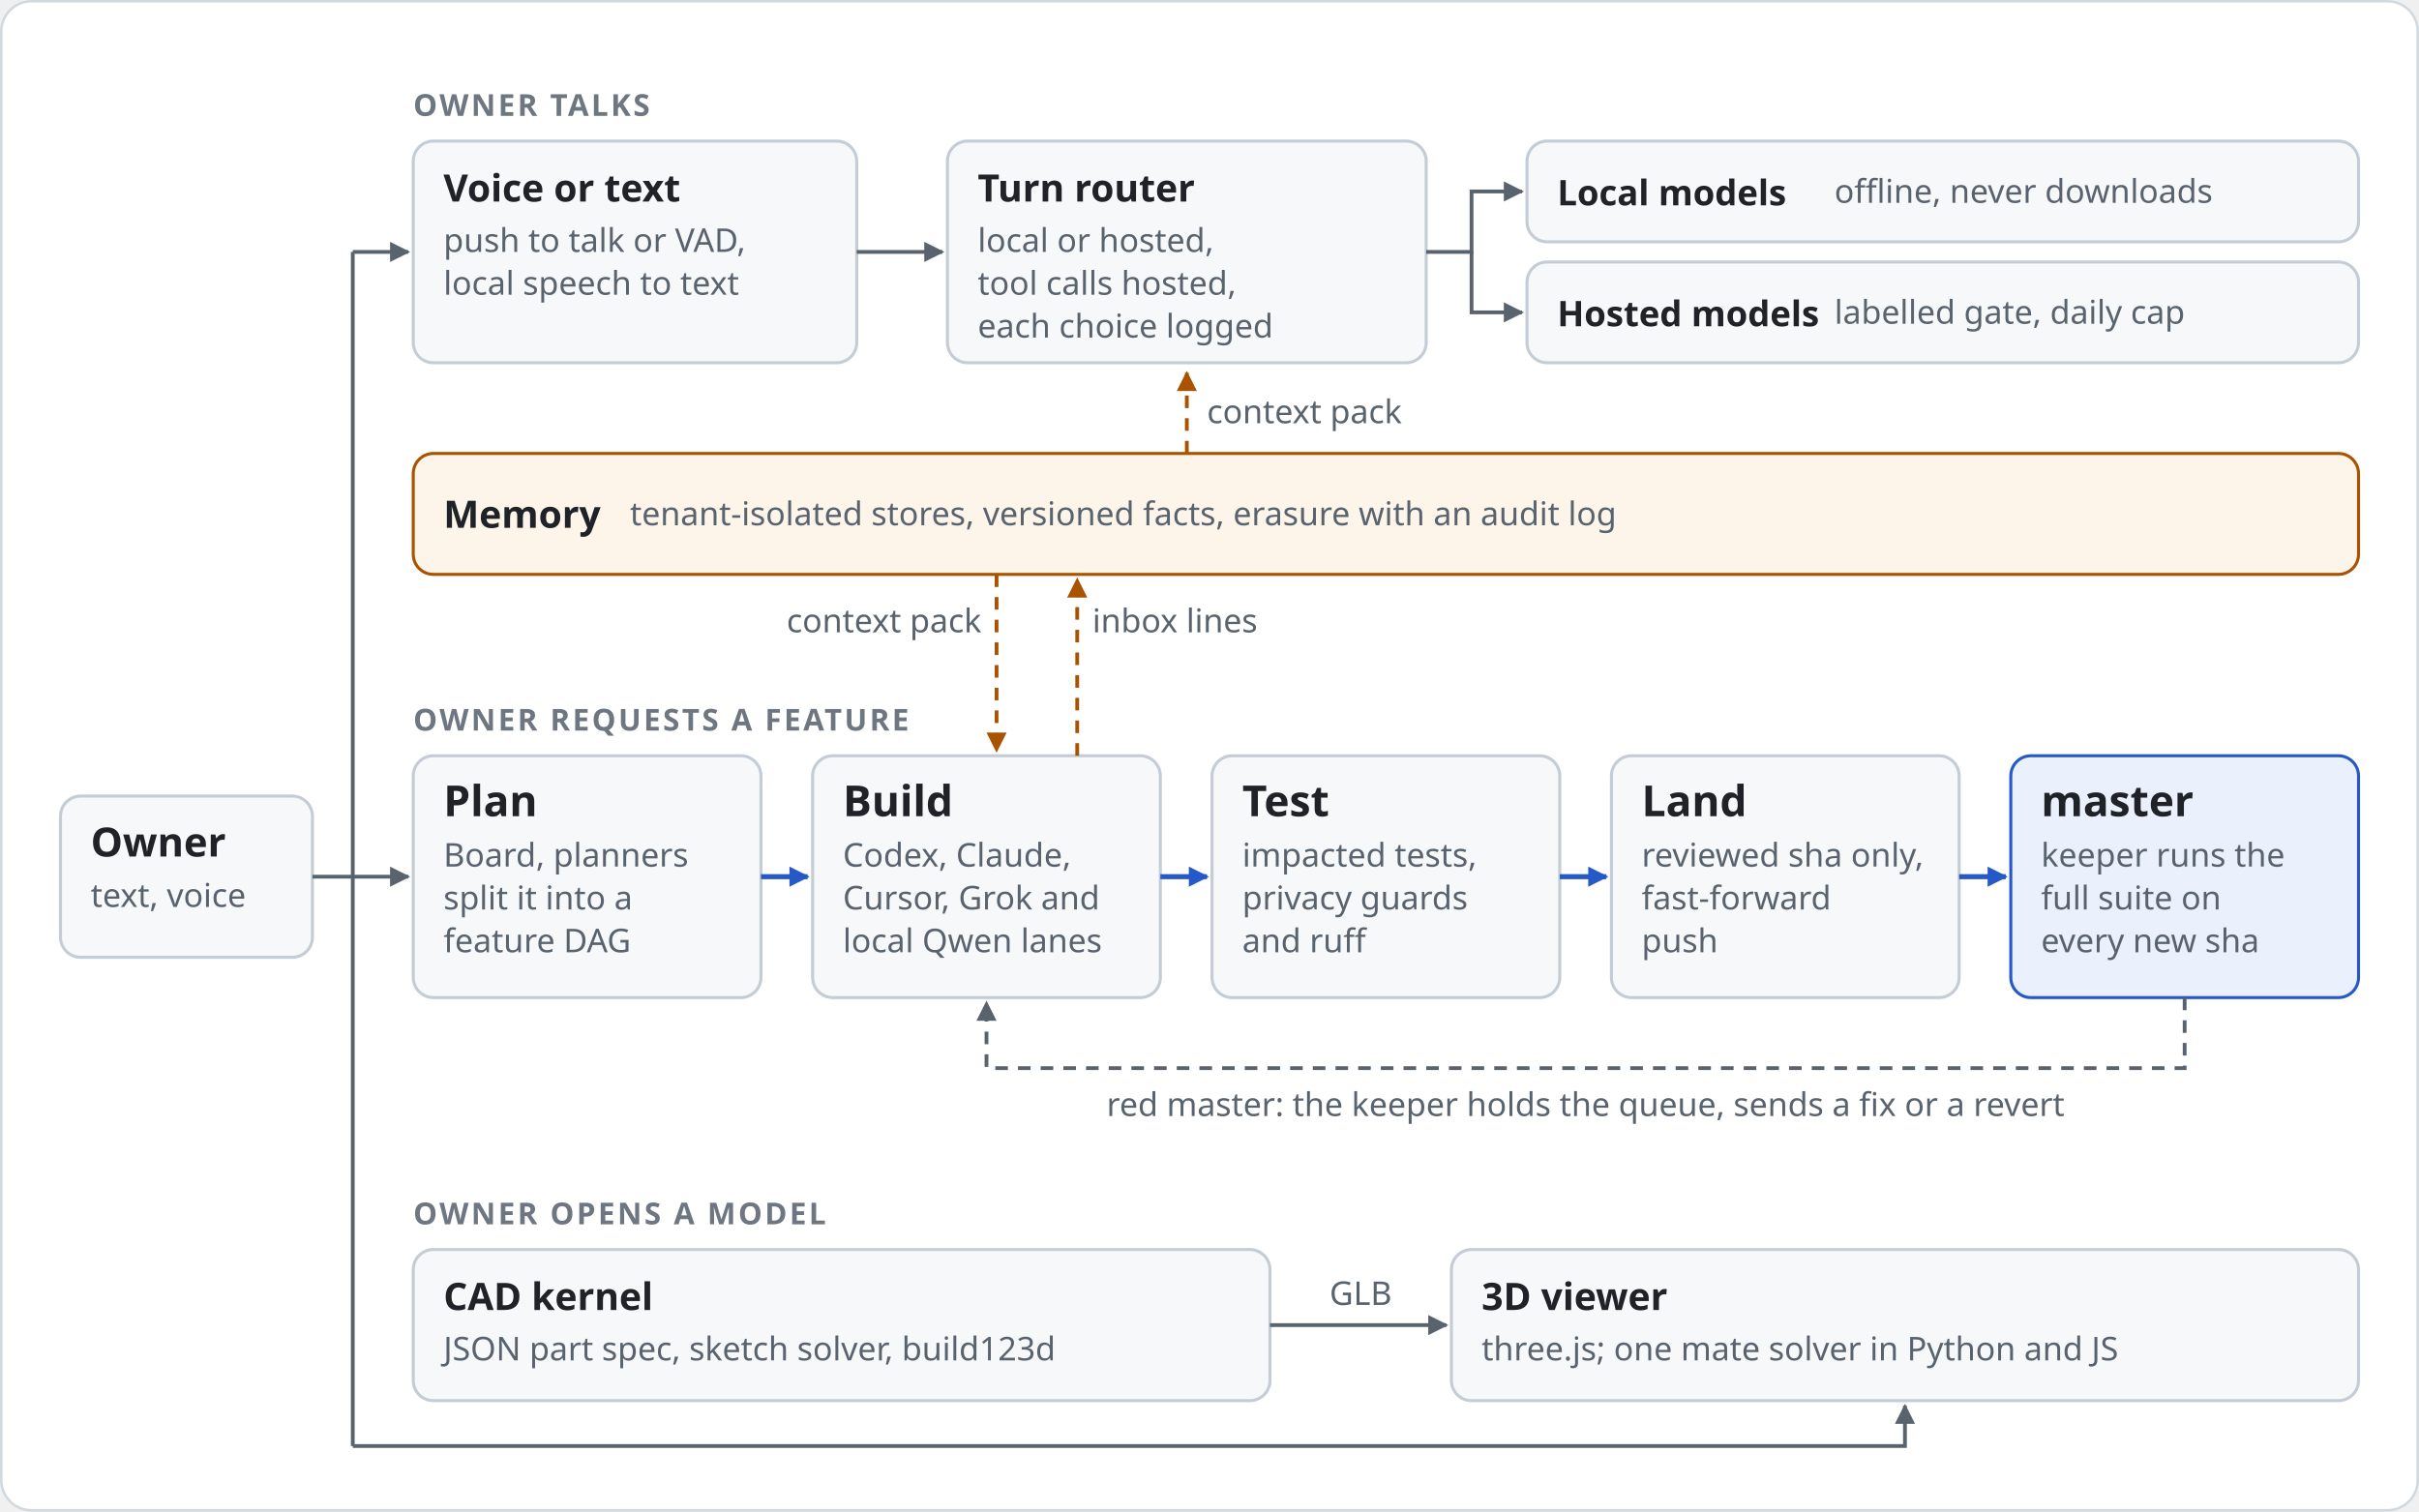
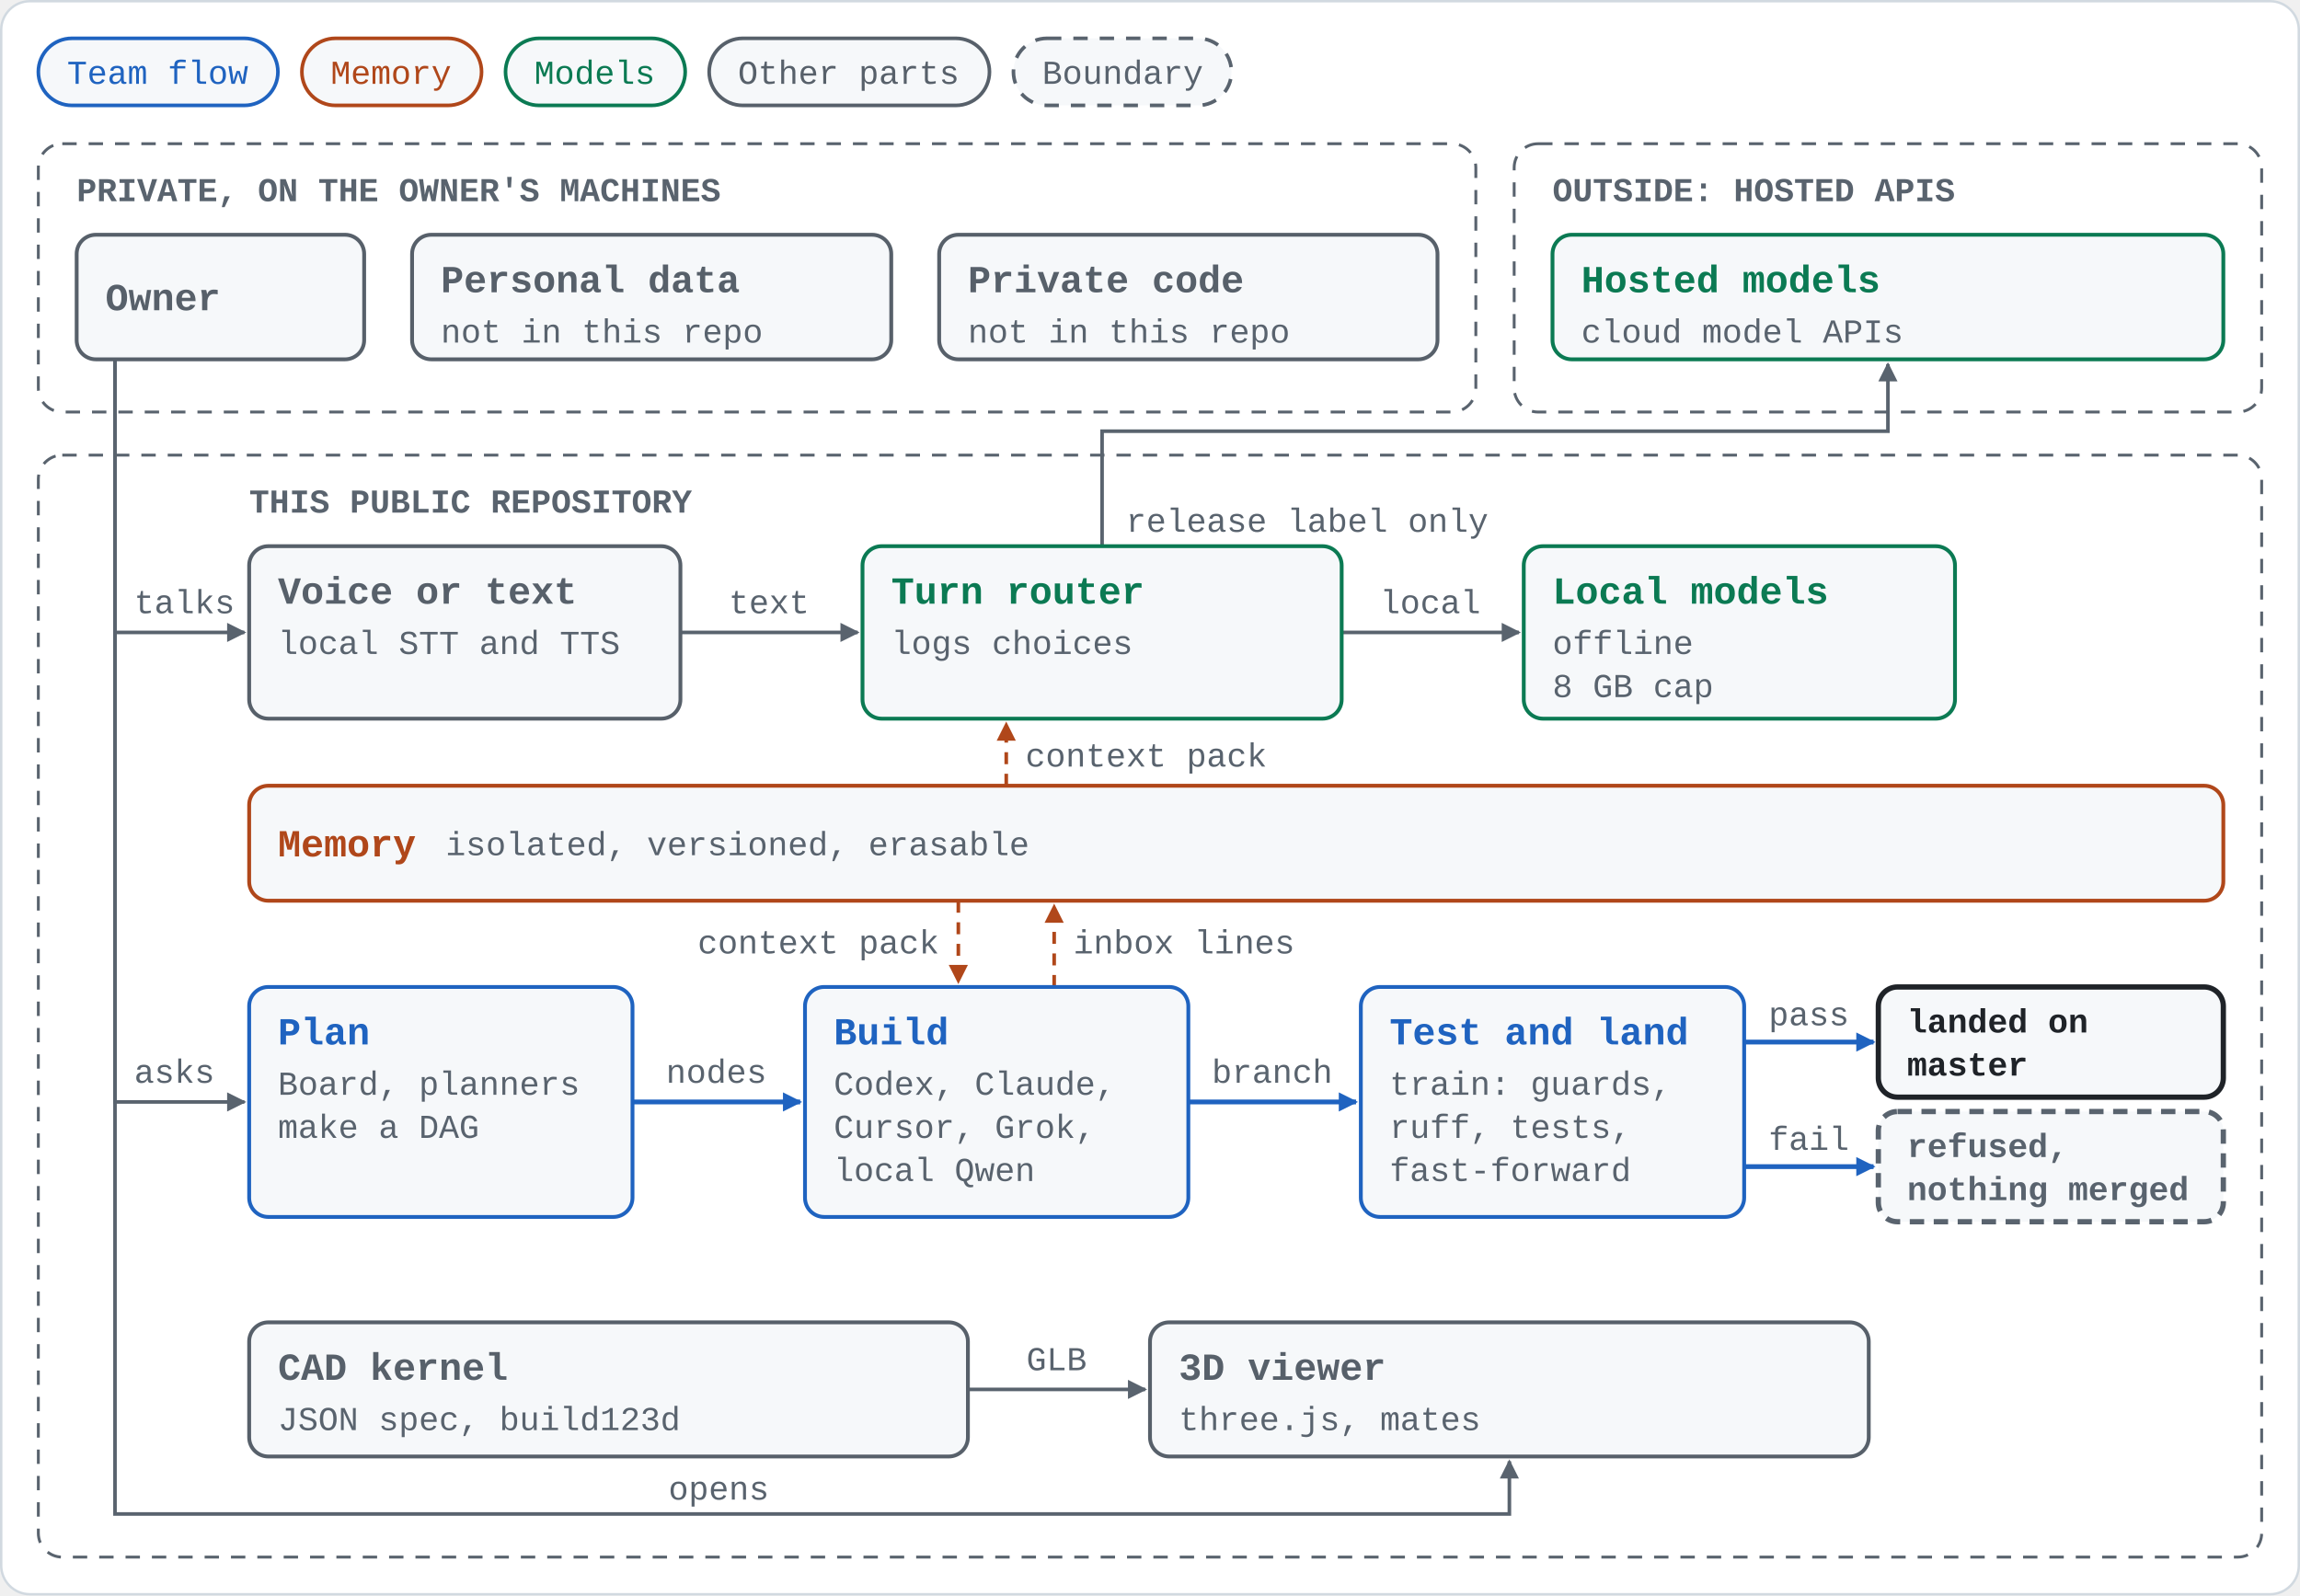
- <svg xmlns="http://www.w3.org/2000/svg" viewBox="0 0 960 600" width="960" height="600" role="img" aria-label="How Kyra fits together. The owner talks through voice or text to a turn router that picks a local model or a hosted one behind a labelled gate with a daily spend cap. A feature request is planned into a DAG by the Board and planners, built by agent lanes, tested, and landed on master by a fast-forward gate; a keeper holds the queue when master is red. Memory gives the router and the lanes context packs and takes inbox lines back. CAD builds parts as GLB for the 3D viewer." font-family="-apple-system, BlinkMacSystemFont, 'Segoe UI', 'Noto Sans', Helvetica, Arial, sans-serif">
+ <svg xmlns="http://www.w3.org/2000/svg" viewBox="0 0 960 666" width="960" height="666" role="img" aria-label="How Kyra fits together. A private box holds the owner, their data and the private code; none of it is in this repository. The owner talks through voice or text to a turn router that answers with local models, and with hosted models outside only when a release label allows it. A feature request is planned, built by agent lanes, then tested and landed: it is either landed on master or refused with nothing merged. Memory gives the router and the lanes context packs and takes inbox lines back. The CAD kernel builds GLB files that the owner opens in the 3D viewer." font-family="ui-monospace, 'SF Mono', SFMono-Regular, Menlo, Consolas, 'Liberation Mono', monospace">
+   <style>@media (prefers-reduced-motion: reduce) { .dot { display: none; } }</style>
  <defs>
    <marker id="a-ink2" viewBox="0 0 10 10" refX="9" refY="5" markerWidth="8" markerHeight="8" markerUnits="userSpaceOnUse" orient="auto-start-reverse">
      <path d="M0,0 L10,5 L0,10 z" fill="#59636e" />
    </marker>
-     <marker id="a-acc" viewBox="0 0 10 10" refX="9" refY="5" markerWidth="8" markerHeight="8" markerUnits="userSpaceOnUse" orient="auto-start-reverse">
-       <path d="M0,0 L10,5 L0,10 z" fill="#2459c7" />
+     <marker id="a-team" viewBox="0 0 10 10" refX="9" refY="5" markerWidth="8" markerHeight="8" markerUnits="userSpaceOnUse" orient="auto-start-reverse">
+       <path d="M0,0 L10,5 L0,10 z" fill="#1f63c0" />
    </marker>
-     <marker id="a-mem" viewBox="0 0 10 10" refX="9" refY="5" markerWidth="8" markerHeight="8" markerUnits="userSpaceOnUse" orient="auto-start-reverse">
-       <path d="M0,0 L10,5 L0,10 z" fill="#a95300" />
+     <marker id="a-memory" viewBox="0 0 10 10" refX="9" refY="5" markerWidth="8" markerHeight="8" markerUnits="userSpaceOnUse" orient="auto-start-reverse">
+       <path d="M0,0 L10,5 L0,10 z" fill="#b0471a" />
    </marker>
  </defs>
-   <rect x="0.5" y="0.5" width="959" height="599" rx="12" fill="#ffffff" stroke="#d1d9e0" />
-   <g class="card">
-     <rect x="24" y="316" width="100" height="64" rx="8" fill="#f6f8fa" stroke="#c4ccd5" stroke-width="1.2" />
-     <text x="36" y="340" font-size="16" font-weight="600" fill="#1f2328" text-anchor="start">Owner</text>
-     <text x="36" y="360" font-size="13" font-weight="400" fill="#59636e" text-anchor="start">text, voice</text>
-   </g>
-   <path d="M124,348 H140" fill="none" stroke="#59636e" stroke-width="1.5" />
-   <path d="M140,100 V574" fill="none" stroke="#59636e" stroke-width="1.5" />
-   <path d="M140,100 H162" fill="none" stroke="#59636e" stroke-width="1.5" marker-end="url(#a-ink2)" />
-   <path d="M140,348 H162" fill="none" stroke="#59636e" stroke-width="1.5" marker-end="url(#a-ink2)" />
-   <path d="M140,574 H756 V558" fill="none" stroke="#59636e" stroke-width="1.5" marker-end="url(#a-ink2)" />
-   <text x="164" y="46" font-size="12" font-weight="600" fill="#6e7781" text-anchor="start" letter-spacing="0.08em">OWNER TALKS</text>
-   <g class="card">
-     <rect x="164" y="56" width="176" height="88" rx="8" fill="#f6f8fa" stroke="#c4ccd5" stroke-width="1.2" />
-     <text x="176" y="80" font-size="15" font-weight="600" fill="#1f2328" text-anchor="start">Voice or text</text>
-     <text x="176" y="100" font-size="13" font-weight="400" fill="#59636e" text-anchor="start">push to talk or VAD,</text>
-     <text x="176" y="117" font-size="13" font-weight="400" fill="#59636e" text-anchor="start">local speech to text</text>
-   </g>
-   <path d="M340,100 H374" fill="none" stroke="#59636e" stroke-width="1.5" marker-end="url(#a-ink2)" />
-   <g class="card">
-     <rect x="376" y="56" width="190" height="88" rx="8" fill="#f6f8fa" stroke="#c4ccd5" stroke-width="1.2" />
-     <text x="388" y="80" font-size="15" font-weight="600" fill="#1f2328" text-anchor="start">Turn router</text>
-     <text x="388" y="100" font-size="13" font-weight="400" fill="#59636e" text-anchor="start">local or hosted,</text>
-     <text x="388" y="117" font-size="13" font-weight="400" fill="#59636e" text-anchor="start">tool calls hosted,</text>
-     <text x="388" y="134" font-size="13" font-weight="400" fill="#59636e" text-anchor="start">each choice logged</text>
-   </g>
-   <path d="M566,100 H584 V76 H604" fill="none" stroke="#59636e" stroke-width="1.5" marker-end="url(#a-ink2)" />
-   <path d="M584,100 V124 H604" fill="none" stroke="#59636e" stroke-width="1.5" marker-end="url(#a-ink2)" />
-   <g class="card">
-     <rect x="606" y="56" width="330" height="40" rx="8" fill="#f6f8fa" stroke="#c4ccd5" stroke-width="1.2" />
-     <text x="618" y="81.5" font-size="14" font-weight="600" fill="#1f2328" text-anchor="start">Local models</text>
-     <text x="728" y="80.5" font-size="13" font-weight="400" fill="#59636e" text-anchor="start">offline, never downloads</text>
-   </g>
-   <g class="card">
-     <rect x="606" y="104" width="330" height="40" rx="8" fill="#f6f8fa" stroke="#c4ccd5" stroke-width="1.2" />
-     <text x="618" y="129.5" font-size="14" font-weight="600" fill="#1f2328" text-anchor="start">Hosted models</text>
-     <text x="728" y="128.5" font-size="13" font-weight="400" fill="#59636e" text-anchor="start">labelled gate, daily cap</text>
-   </g>
-   <g class="card">
-     <rect x="164" y="180" width="772" height="48" rx="8" fill="#fdf4ea" stroke="#a95300" stroke-width="1.2" />
-     <text x="176" y="209.5" font-size="15" font-weight="600" fill="#1f2328" text-anchor="start">Memory</text>
-     <text x="250" y="208.5" font-size="13" font-weight="400" fill="#59636e" text-anchor="start">tenant-isolated stores, versioned facts, erasure with an audit log</text>
-   </g>
-   <path d="M471,180 V148" fill="none" stroke="#a95300" stroke-width="1.5" stroke-dasharray="5 4" marker-end="url(#a-mem)" />
-   <text x="479" y="168" font-size="13" font-weight="400" fill="#59636e" text-anchor="start">context pack</text>
-   <text x="164" y="290" font-size="12" font-weight="600" fill="#6e7781" text-anchor="start" letter-spacing="0.08em">OWNER REQUESTS A FEATURE</text>
-   <g class="card">
-     <rect x="164.0" y="300" width="138" height="96" rx="8" fill="#f6f8fa" stroke="#c4ccd5" stroke-width="1.2" />
-     <text x="176.0" y="324" font-size="17" font-weight="600" fill="#1f2328" text-anchor="start">Plan</text>
-     <text x="176.0" y="344" font-size="13" font-weight="400" fill="#59636e" text-anchor="start">Board, planners</text>
-     <text x="176.0" y="361" font-size="13" font-weight="400" fill="#59636e" text-anchor="start">split it into a</text>
-     <text x="176.0" y="378" font-size="13" font-weight="400" fill="#59636e" text-anchor="start">feature DAG</text>
-   </g>
-   <g class="card">
-     <rect x="322.5" y="300" width="138" height="96" rx="8" fill="#f6f8fa" stroke="#c4ccd5" stroke-width="1.2" />
-     <text x="334.5" y="324" font-size="17" font-weight="600" fill="#1f2328" text-anchor="start">Build</text>
-     <text x="334.5" y="344" font-size="13" font-weight="400" fill="#59636e" text-anchor="start">Codex, Claude,</text>
-     <text x="334.5" y="361" font-size="13" font-weight="400" fill="#59636e" text-anchor="start">Cursor, Grok and</text>
-     <text x="334.5" y="378" font-size="13" font-weight="400" fill="#59636e" text-anchor="start">local Qwen lanes</text>
-   </g>
-   <path d="M302.0,348 H320.5" fill="none" stroke="#2459c7" stroke-width="2" marker-end="url(#a-acc)" />
-   <g class="card">
-     <rect x="481.0" y="300" width="138" height="96" rx="8" fill="#f6f8fa" stroke="#c4ccd5" stroke-width="1.2" />
-     <text x="493.0" y="324" font-size="17" font-weight="600" fill="#1f2328" text-anchor="start">Test</text>
-     <text x="493.0" y="344" font-size="13" font-weight="400" fill="#59636e" text-anchor="start">impacted tests,</text>
-     <text x="493.0" y="361" font-size="13" font-weight="400" fill="#59636e" text-anchor="start">privacy guards</text>
-     <text x="493.0" y="378" font-size="13" font-weight="400" fill="#59636e" text-anchor="start">and ruff</text>
-   </g>
-   <path d="M460.5,348 H479.0" fill="none" stroke="#2459c7" stroke-width="2" marker-end="url(#a-acc)" />
-   <g class="card">
-     <rect x="639.5" y="300" width="138" height="96" rx="8" fill="#f6f8fa" stroke="#c4ccd5" stroke-width="1.2" />
-     <text x="651.5" y="324" font-size="17" font-weight="600" fill="#1f2328" text-anchor="start">Land</text>
-     <text x="651.5" y="344" font-size="13" font-weight="400" fill="#59636e" text-anchor="start">reviewed sha only,</text>
-     <text x="651.5" y="361" font-size="13" font-weight="400" fill="#59636e" text-anchor="start">fast-forward</text>
-     <text x="651.5" y="378" font-size="13" font-weight="400" fill="#59636e" text-anchor="start">push</text>
-   </g>
-   <path d="M619.0,348 H637.5" fill="none" stroke="#2459c7" stroke-width="2" marker-end="url(#a-acc)" />
-   <g class="card">
-     <rect x="798.0" y="300" width="138" height="96" rx="8" fill="#eaf1fd" stroke="#2459c7" stroke-width="1.2" />
-     <text x="810.0" y="324" font-size="17" font-weight="600" fill="#1f2328" text-anchor="start">master</text>
-     <text x="810.0" y="344" font-size="13" font-weight="400" fill="#59636e" text-anchor="start">keeper runs the</text>
-     <text x="810.0" y="361" font-size="13" font-weight="400" fill="#59636e" text-anchor="start">full suite on</text>
-     <text x="810.0" y="378" font-size="13" font-weight="400" fill="#59636e" text-anchor="start">every new sha</text>
-   </g>
-   <path d="M777.5,348 H796.0" fill="none" stroke="#2459c7" stroke-width="2" marker-end="url(#a-acc)" />
-   <path d="M395.5,228 V298" fill="none" stroke="#a95300" stroke-width="1.5" stroke-dasharray="5 4" marker-end="url(#a-mem)" />
-   <text x="389.5" y="251" font-size="13" font-weight="400" fill="#59636e" text-anchor="end">context pack</text>
-   <path d="M427.5,300 V230" fill="none" stroke="#a95300" stroke-width="1.5" stroke-dasharray="5 4" marker-end="url(#a-mem)" />
-   <text x="433.5" y="251" font-size="13" font-weight="400" fill="#59636e" text-anchor="start">inbox lines</text>
-   <path d="M867.0,396 V424 H391.5 V398" fill="none" stroke="#59636e" stroke-width="1.5" stroke-dasharray="5 4" marker-end="url(#a-ink2)" />
-   <text x="629.25" y="443" font-size="13" font-weight="400" fill="#59636e" text-anchor="middle">red master: the keeper holds the queue, sends a fix or a revert</text>
-   <text x="164" y="486" font-size="12" font-weight="600" fill="#6e7781" text-anchor="start" letter-spacing="0.08em">OWNER OPENS A MODEL</text>
-   <g class="card">
-     <rect x="164" y="496" width="340" height="60" rx="8" fill="#f6f8fa" stroke="#c4ccd5" stroke-width="1.2" />
-     <text x="176" y="520" font-size="15" font-weight="600" fill="#1f2328" text-anchor="start">CAD kernel</text>
-     <text x="176" y="540" font-size="13" font-weight="400" fill="#59636e" text-anchor="start">JSON part spec, sketch solver, build123d</text>
-   </g>
-   <g class="card">
-     <rect x="576" y="496" width="360" height="60" rx="8" fill="#f6f8fa" stroke="#c4ccd5" stroke-width="1.2" />
-     <text x="588" y="520" font-size="15" font-weight="600" fill="#1f2328" text-anchor="start">3D viewer</text>
-     <text x="588" y="540" font-size="13" font-weight="400" fill="#59636e" text-anchor="start">three.js; one mate solver in Python and JS</text>
-   </g>
-   <path d="M504,526 H574" fill="none" stroke="#59636e" stroke-width="1.5" marker-end="url(#a-ink2)" />
-   <text x="540" y="518" font-size="13" font-weight="400" fill="#59636e" text-anchor="middle">GLB</text>
+   <rect x="0.5" y="0.5" width="959" height="665" rx="12" fill="#ffffff" stroke="#d1d9e0" />
+   <g class="legend">
+     <rect x="16" y="16" width="100" height="28" rx="14" fill="#f6f8fa" stroke="#1f63c0" stroke-width="1.5" />
+     <text x="28" y="35" font-size="14" font-weight="400" fill="#1f63c0" text-anchor="start">Team flow</text>
+   </g>
+   <g class="legend">
+     <rect x="126" y="16" width="75" height="28" rx="14" fill="#f6f8fa" stroke="#b0471a" stroke-width="1.5" />
+     <text x="138" y="35" font-size="14" font-weight="400" fill="#b0471a" text-anchor="start">Memory</text>
+   </g>
+   <g class="legend">
+     <rect x="211" y="16" width="75" height="28" rx="14" fill="#f6f8fa" stroke="#0b7a53" stroke-width="1.5" />
+     <text x="223" y="35" font-size="14" font-weight="400" fill="#0b7a53" text-anchor="start">Models</text>
+   </g>
+   <g class="legend">
+     <rect x="296" y="16" width="117" height="28" rx="14" fill="#f6f8fa" stroke="#57606a" stroke-width="1.5" />
+     <text x="308" y="35" font-size="14" font-weight="400" fill="#57606a" text-anchor="start">Other parts</text>
+   </g>
+   <g class="legend">
+     <rect x="423" y="16" width="91" height="28" rx="14" fill="#f6f8fa" stroke="#59636e" stroke-width="1.5" stroke-dasharray="6 5" />
+     <text x="435" y="35" font-size="14" font-weight="400" fill="#59636e" text-anchor="start">Boundary</text>
+   </g>
+   <g class="boundary">
+     <rect x="16" y="60" width="600" height="112" rx="10" fill="none" stroke="#59636e" stroke-width="1.2" stroke-dasharray="6 5" />
+     <text x="32" y="84" font-size="14" font-weight="700" fill="#59636e" text-anchor="start">PRIVATE, ON THE OWNER'S MACHINES</text>
+   </g>
+   <g class="boundary">
+     <rect x="632" y="60" width="312" height="112" rx="10" fill="none" stroke="#59636e" stroke-width="1.2" stroke-dasharray="6 5" />
+     <text x="648" y="84" font-size="14" font-weight="700" fill="#59636e" text-anchor="start">OUTSIDE: HOSTED APIS</text>
+   </g>
+   <g class="boundary">
+     <rect x="16" y="190" width="928" height="460" rx="10" fill="none" stroke="#59636e" stroke-width="1.2" stroke-dasharray="6 5" />
+     <text x="104" y="214" font-size="14" font-weight="700" fill="#59636e" text-anchor="start">THIS PUBLIC REPOSITORY</text>
+   </g>
+   <g class="edge" data-from="owner" data-to="voice">
+     <path d="M48,150 V264 H102" fill="none" stroke="#59636e" stroke-width="1.5" marker-end="url(#a-ink2)" />
+     <text x="56" y="256" font-size="14" font-weight="400" fill="#59636e" text-anchor="start">talks</text>
+     <circle class="dot" r="4" fill="#59636e" stroke="#ffffff" stroke-width="1.5" opacity="0">
+       <animateMotion dur="9s" repeatCount="indefinite" path="M48,150 V264 H102" calcMode="linear" keyPoints="0;0;1;1" keyTimes="0;0.02;0.1;1" />
+       <animate attributeName="opacity" dur="9s" repeatCount="indefinite" values="0;0;1;1;0;0" keyTimes="0;0.02;0.025;0.1;0.105;1" />
+     </circle>
+   </g>
+   <g class="edge" data-from="owner" data-to="plan">
+     <path d="M48,150 V460 H102" fill="none" stroke="#59636e" stroke-width="1.5" marker-end="url(#a-ink2)" />
+     <text x="56" y="452" font-size="14" font-weight="400" fill="#59636e" text-anchor="start">asks</text>
+     <circle class="dot" r="4" fill="#59636e" stroke="#ffffff" stroke-width="1.5" opacity="0">
+       <animateMotion dur="9s" repeatCount="indefinite" path="M48,150 V460 H102" calcMode="linear" keyPoints="0;0;1;1" keyTimes="0;0.32;0.4;1" />
+       <animate attributeName="opacity" dur="9s" repeatCount="indefinite" values="0;0;1;1;0;0" keyTimes="0;0.32;0.325;0.4;0.405;1" />
+     </circle>
+   </g>
+   <g class="edge" data-from="owner" data-to="viewer">
+     <path d="M48,150 V632 H630 V610" fill="none" stroke="#59636e" stroke-width="1.5" marker-end="url(#a-ink2)" />
+     <text x="300" y="626" font-size="14" font-weight="400" fill="#59636e" text-anchor="middle">opens</text>
+     <circle class="dot" r="4" fill="#59636e" stroke="#ffffff" stroke-width="1.5" opacity="0">
+       <animateMotion dur="9s" repeatCount="indefinite" path="M48,150 V632 H630 V610" calcMode="linear" keyPoints="0;0;1;1" keyTimes="0;0.78;0.92;1" />
+       <animate attributeName="opacity" dur="9s" repeatCount="indefinite" values="0;0;1;1;0;0" keyTimes="0;0.78;0.785;0.92;0.925;1" />
+     </circle>
+   </g>
+   <g class="edge" data-from="voice" data-to="router">
+     <path d="M284,264 H358" fill="none" stroke="#59636e" stroke-width="1.5" marker-end="url(#a-ink2)" />
+     <text x="321" y="256" font-size="14" font-weight="400" fill="#59636e" text-anchor="middle">text</text>
+     <circle class="dot" r="4" fill="#59636e" stroke="#ffffff" stroke-width="1.5" opacity="0">
+       <animateMotion dur="9s" repeatCount="indefinite" path="M284,264 H358" calcMode="linear" keyPoints="0;0;1;1" keyTimes="0;0.1;0.16;1" />
+       <animate attributeName="opacity" dur="9s" repeatCount="indefinite" values="0;0;1;1;0;0" keyTimes="0;0.1;0.105;0.16;0.165;1" />
+     </circle>
+   </g>
+   <g class="edge" data-from="router" data-to="local">
+     <path d="M560,264 H634" fill="none" stroke="#59636e" stroke-width="1.5" marker-end="url(#a-ink2)" />
+     <text x="597" y="256" font-size="14" font-weight="400" fill="#59636e" text-anchor="middle">local</text>
+     <circle class="dot" r="4" fill="#59636e" stroke="#ffffff" stroke-width="1.5" opacity="0">
+       <animateMotion dur="9s" repeatCount="indefinite" path="M560,264 H634" calcMode="linear" keyPoints="0;0;1;1" keyTimes="0;0.16;0.22;1" />
+       <animate attributeName="opacity" dur="9s" repeatCount="indefinite" values="0;0;1;1;0;0" keyTimes="0;0.16;0.165;0.22;0.225;1" />
+     </circle>
+   </g>
+   <g class="edge" data-from="router" data-to="hosted">
+     <path d="M460,228 V180 H788 V152" fill="none" stroke="#59636e" stroke-width="1.5" marker-end="url(#a-ink2)" />
+     <text x="470" y="222" font-size="14" font-weight="400" fill="#59636e" text-anchor="start">release label only</text>
+     <circle class="dot" r="4" fill="#59636e" stroke="#ffffff" stroke-width="1.5" opacity="0">
+       <animateMotion dur="9s" repeatCount="indefinite" path="M460,228 V180 H788 V152" calcMode="linear" keyPoints="0;0;1;1" keyTimes="0;0.23;0.31;1" />
+       <animate attributeName="opacity" dur="9s" repeatCount="indefinite" values="0;0;1;1;0;0" keyTimes="0;0.23;0.235;0.31;0.315;1" />
+     </circle>
+   </g>
+   <g class="edge" data-from="memory" data-to="router">
+     <path d="M420,328 V302" fill="none" stroke="#b0471a" stroke-width="1.5" stroke-dasharray="5 4" marker-end="url(#a-memory)" />
+     <text x="428" y="320" font-size="14" font-weight="400" fill="#59636e" text-anchor="start">context pack</text>
+     <circle class="dot" r="4" fill="#b0471a" stroke="#ffffff" stroke-width="1.5" opacity="0">
+       <animateMotion dur="9s" repeatCount="indefinite" path="M420,328 V302" calcMode="linear" keyPoints="0;0;1;1" keyTimes="0;0.07;0.13;1" />
+       <animate attributeName="opacity" dur="9s" repeatCount="indefinite" values="0;0;1;1;0;0" keyTimes="0;0.07;0.075;0.13;0.135;1" />
+     </circle>
+   </g>
+   <g class="edge" data-from="plan" data-to="build">
+     <path d="M264,460 H334" fill="none" stroke="#1f63c0" stroke-width="2" marker-end="url(#a-team)" />
+     <text x="299" y="452" font-size="14" font-weight="400" fill="#59636e" text-anchor="middle">nodes</text>
+     <circle class="dot" r="4" fill="#1f63c0" stroke="#ffffff" stroke-width="1.5" opacity="0">
+       <animateMotion dur="9s" repeatCount="indefinite" path="M264,460 H334" calcMode="linear" keyPoints="0;0;1;1" keyTimes="0;0.4;0.46;1" />
+       <animate attributeName="opacity" dur="9s" repeatCount="indefinite" values="0;0;1;1;0;0" keyTimes="0;0.4;0.405;0.46;0.465;1" />
+     </circle>
+   </g>
+   <g class="edge" data-from="memory" data-to="build">
+     <path d="M400,376 V410" fill="none" stroke="#b0471a" stroke-width="1.5" stroke-dasharray="5 4" marker-end="url(#a-memory)" />
+     <text x="392" y="398" font-size="14" font-weight="400" fill="#59636e" text-anchor="end">context pack</text>
+     <circle class="dot" r="4" fill="#b0471a" stroke="#ffffff" stroke-width="1.5" opacity="0">
+       <animateMotion dur="9s" repeatCount="indefinite" path="M400,376 V410" calcMode="linear" keyPoints="0;0;1;1" keyTimes="0;0.38;0.45;1" />
+       <animate attributeName="opacity" dur="9s" repeatCount="indefinite" values="0;0;1;1;0;0" keyTimes="0;0.38;0.385;0.45;0.455;1" />
+     </circle>
+   </g>
+   <g class="edge" data-from="build" data-to="memory">
+     <path d="M440,412 V378" fill="none" stroke="#b0471a" stroke-width="1.5" stroke-dasharray="5 4" marker-end="url(#a-memory)" />
+     <text x="448" y="398" font-size="14" font-weight="400" fill="#59636e" text-anchor="start">inbox lines</text>
+     <circle class="dot" r="4" fill="#b0471a" stroke="#ffffff" stroke-width="1.5" opacity="0">
+       <animateMotion dur="9s" repeatCount="indefinite" path="M440,412 V378" calcMode="linear" keyPoints="0;0;1;1" keyTimes="0;0.47;0.54;1" />
+       <animate attributeName="opacity" dur="9s" repeatCount="indefinite" values="0;0;1;1;0;0" keyTimes="0;0.47;0.475;0.54;0.545;1" />
+     </circle>
+   </g>
+   <g class="edge" data-from="build" data-to="land">
+     <path d="M496,460 H566" fill="none" stroke="#1f63c0" stroke-width="2" marker-end="url(#a-team)" />
+     <text x="531" y="452" font-size="14" font-weight="400" fill="#59636e" text-anchor="middle">branch</text>
+     <circle class="dot" r="4" fill="#1f63c0" stroke="#ffffff" stroke-width="1.5" opacity="0">
+       <animateMotion dur="9s" repeatCount="indefinite" path="M496,460 H566" calcMode="linear" keyPoints="0;0;1;1" keyTimes="0;0.47;0.54;1" />
+       <animate attributeName="opacity" dur="9s" repeatCount="indefinite" values="0;0;1;1;0;0" keyTimes="0;0.47;0.475;0.54;0.545;1" />
+     </circle>
+   </g>
+   <g class="edge" data-from="land" data-to="landed">
+     <path d="M728,435 H782" fill="none" stroke="#1f63c0" stroke-width="2" marker-end="url(#a-team)" />
+     <text x="755" y="428" font-size="14" font-weight="400" fill="#59636e" text-anchor="middle">pass</text>
+     <circle class="dot" r="4" fill="#1f63c0" stroke="#ffffff" stroke-width="1.5" opacity="0">
+       <animateMotion dur="9s" repeatCount="indefinite" path="M728,435 H782" calcMode="linear" keyPoints="0;0;1;1" keyTimes="0;0.55;0.61;1" />
+       <animate attributeName="opacity" dur="9s" repeatCount="indefinite" values="0;0;1;1;0;0" keyTimes="0;0.55;0.555;0.61;0.615;1" />
+     </circle>
+   </g>
+   <g class="edge" data-from="land" data-to="refused">
+     <path d="M728,487 H782" fill="none" stroke="#1f63c0" stroke-width="2" marker-end="url(#a-team)" />
+     <text x="755" y="480" font-size="14" font-weight="400" fill="#59636e" text-anchor="middle">fail</text>
+     <circle class="dot" r="4" fill="#1f63c0" stroke="#ffffff" stroke-width="1.5" opacity="0">
+       <animateMotion dur="9s" repeatCount="indefinite" path="M728,487 H782" calcMode="linear" keyPoints="0;0;1;1" keyTimes="0;0.62;0.68;1" />
+       <animate attributeName="opacity" dur="9s" repeatCount="indefinite" values="0;0;1;1;0;0" keyTimes="0;0.62;0.625;0.68;0.685;1" />
+     </circle>
+   </g>
+   <g class="edge" data-from="cad" data-to="viewer">
+     <path d="M404,580 H478" fill="none" stroke="#59636e" stroke-width="1.5" marker-end="url(#a-ink2)" />
+     <text x="441" y="572" font-size="14" font-weight="400" fill="#59636e" text-anchor="middle">GLB</text>
+     <circle class="dot" r="4" fill="#59636e" stroke="#ffffff" stroke-width="1.5" opacity="0">
+       <animateMotion dur="9s" repeatCount="indefinite" path="M404,580 H478" calcMode="linear" keyPoints="0;0;1;1" keyTimes="0;0.72;0.79;1" />
+       <animate attributeName="opacity" dur="9s" repeatCount="indefinite" values="0;0;1;1;0;0" keyTimes="0;0.72;0.725;0.79;0.795;1" />
+     </circle>
+   </g>
+   <g class="card" data-id="owner" data-group="owner">
+     <rect x="32" y="98" width="120" height="52" rx="8" fill="#f6f8fa" stroke="#57606a" stroke-width="1.6" />
+     <text x="44" y="129.5" font-size="16" font-weight="700" fill="#57606a" text-anchor="start">Owner</text>
+   </g>
+   <g class="card" data-id="data" data-group="owner">
+     <rect x="172" y="98" width="200" height="52" rx="8" fill="#f6f8fa" stroke="#57606a" stroke-width="1.6" />
+     <text x="184" y="122" font-size="16" font-weight="700" fill="#57606a" text-anchor="start">Personal data</text>
+     <text x="184" y="143" font-size="14" font-weight="400" fill="#59636e" text-anchor="start">not in this repo</text>
+   </g>
+   <g class="card" data-id="private" data-group="owner">
+     <rect x="392" y="98" width="208" height="52" rx="8" fill="#f6f8fa" stroke="#57606a" stroke-width="1.6" />
+     <text x="404" y="122" font-size="16" font-weight="700" fill="#57606a" text-anchor="start">Private code</text>
+     <text x="404" y="143" font-size="14" font-weight="400" fill="#59636e" text-anchor="start">not in this repo</text>
+   </g>
+   <g class="card" data-id="hosted" data-group="talk">
+     <rect x="648" y="98" width="280" height="52" rx="8" fill="#f6f8fa" stroke="#0b7a53" stroke-width="1.6" />
+     <text x="660" y="122" font-size="16" font-weight="700" fill="#0b7a53" text-anchor="start">Hosted models</text>
+     <text x="660" y="143" font-size="14" font-weight="400" fill="#59636e" text-anchor="start">cloud model APIs</text>
+   </g>
+   <g class="card" data-id="voice" data-group="talk">
+     <rect x="104" y="228" width="180" height="72" rx="8" fill="#f6f8fa" stroke="#57606a" stroke-width="1.6" />
+     <text x="116" y="252" font-size="16" font-weight="700" fill="#57606a" text-anchor="start">Voice or text</text>
+     <text x="116" y="273" font-size="14" font-weight="400" fill="#59636e" text-anchor="start">local STT and TTS</text>
+   </g>
+   <g class="card" data-id="router" data-group="talk">
+     <rect x="360" y="228" width="200" height="72" rx="8" fill="#f6f8fa" stroke="#0b7a53" stroke-width="1.6" />
+     <text x="372" y="252" font-size="16" font-weight="700" fill="#0b7a53" text-anchor="start">Turn router</text>
+     <text x="372" y="273" font-size="14" font-weight="400" fill="#59636e" text-anchor="start">logs choices</text>
+   </g>
+   <g class="card" data-id="local" data-group="talk">
+     <rect x="636" y="228" width="180" height="72" rx="8" fill="#f6f8fa" stroke="#0b7a53" stroke-width="1.6" />
+     <text x="648" y="252" font-size="16" font-weight="700" fill="#0b7a53" text-anchor="start">Local models</text>
+     <text x="648" y="273" font-size="14" font-weight="400" fill="#59636e" text-anchor="start">offline</text>
+     <text x="648" y="291" font-size="14" font-weight="400" fill="#59636e" text-anchor="start">8 GB cap</text>
+   </g>
+   <g class="card" data-id="memory" data-group="memory">
+     <rect x="104" y="328" width="824" height="48" rx="8" fill="#f6f8fa" stroke="#b0471a" stroke-width="1.6" />
+     <text x="116" y="357.5" font-size="16" font-weight="700" fill="#b0471a" text-anchor="start">Memory</text>
+     <text x="186" y="357.0" font-size="14" font-weight="400" fill="#59636e" text-anchor="start">isolated, versioned, erasable</text>
+   </g>
+   <g class="card" data-id="plan" data-group="build">
+     <rect x="104" y="412" width="160" height="96" rx="8" fill="#f6f8fa" stroke="#1f63c0" stroke-width="1.6" />
+     <text x="116" y="436" font-size="16" font-weight="700" fill="#1f63c0" text-anchor="start">Plan</text>
+     <text x="116" y="457" font-size="14" font-weight="400" fill="#59636e" text-anchor="start">Board, planners</text>
+     <text x="116" y="475" font-size="14" font-weight="400" fill="#59636e" text-anchor="start">make a DAG</text>
+   </g>
+   <g class="card" data-id="build" data-group="build">
+     <rect x="336" y="412" width="160" height="96" rx="8" fill="#f6f8fa" stroke="#1f63c0" stroke-width="1.6" />
+     <text x="348" y="436" font-size="16" font-weight="700" fill="#1f63c0" text-anchor="start">Build</text>
+     <text x="348" y="457" font-size="14" font-weight="400" fill="#59636e" text-anchor="start">Codex, Claude,</text>
+     <text x="348" y="475" font-size="14" font-weight="400" fill="#59636e" text-anchor="start">Cursor, Grok,</text>
+     <text x="348" y="493" font-size="14" font-weight="400" fill="#59636e" text-anchor="start">local Qwen</text>
+   </g>
+   <g class="card" data-id="land" data-group="build">
+     <rect x="568" y="412" width="160" height="96" rx="8" fill="#f6f8fa" stroke="#1f63c0" stroke-width="1.6" />
+     <text x="580" y="436" font-size="16" font-weight="700" fill="#1f63c0" text-anchor="start">Test and land</text>
+     <text x="580" y="457" font-size="14" font-weight="400" fill="#59636e" text-anchor="start">train: guards,</text>
+     <text x="580" y="475" font-size="14" font-weight="400" fill="#59636e" text-anchor="start">ruff, tests,</text>
+     <text x="580" y="493" font-size="14" font-weight="400" fill="#59636e" text-anchor="start">fast-forward</text>
+   </g>
+   <g class="card" data-id="landed" data-group="build">
+     <rect x="784" y="412" width="144" height="46" rx="8" fill="#f6f8fa" stroke="#1f2328" stroke-width="2.2" />
+     <text x="796" y="431" font-size="14" font-weight="700" fill="#1f2328" text-anchor="start">landed on</text>
+     <text x="796" y="449" font-size="14" font-weight="700" fill="#1f2328" text-anchor="start">master</text>
+   </g>
+   <g class="card" data-id="refused" data-group="build">
+     <rect x="784" y="464" width="144" height="46" rx="8" fill="#f6f8fa" stroke="#59636e" stroke-width="2.2" stroke-dasharray="6 4" />
+     <text x="796" y="483" font-size="14" font-weight="700" fill="#59636e" text-anchor="start">refused,</text>
+     <text x="796" y="501" font-size="14" font-weight="700" fill="#59636e" text-anchor="start">nothing merged</text>
+   </g>
+   <g class="card" data-id="cad" data-group="make">
+     <rect x="104" y="552" width="300" height="56" rx="8" fill="#f6f8fa" stroke="#57606a" stroke-width="1.6" />
+     <text x="116" y="576" font-size="16" font-weight="700" fill="#57606a" text-anchor="start">CAD kernel</text>
+     <text x="116" y="597" font-size="14" font-weight="400" fill="#59636e" text-anchor="start">JSON spec, build123d</text>
+   </g>
+   <g class="card" data-id="viewer" data-group="make">
+     <rect x="480" y="552" width="300" height="56" rx="8" fill="#f6f8fa" stroke="#57606a" stroke-width="1.6" />
+     <text x="492" y="576" font-size="16" font-weight="700" fill="#57606a" text-anchor="start">3D viewer</text>
+     <text x="492" y="597" font-size="14" font-weight="400" fill="#59636e" text-anchor="start">three.js, mates</text>
+   </g>
</svg>
